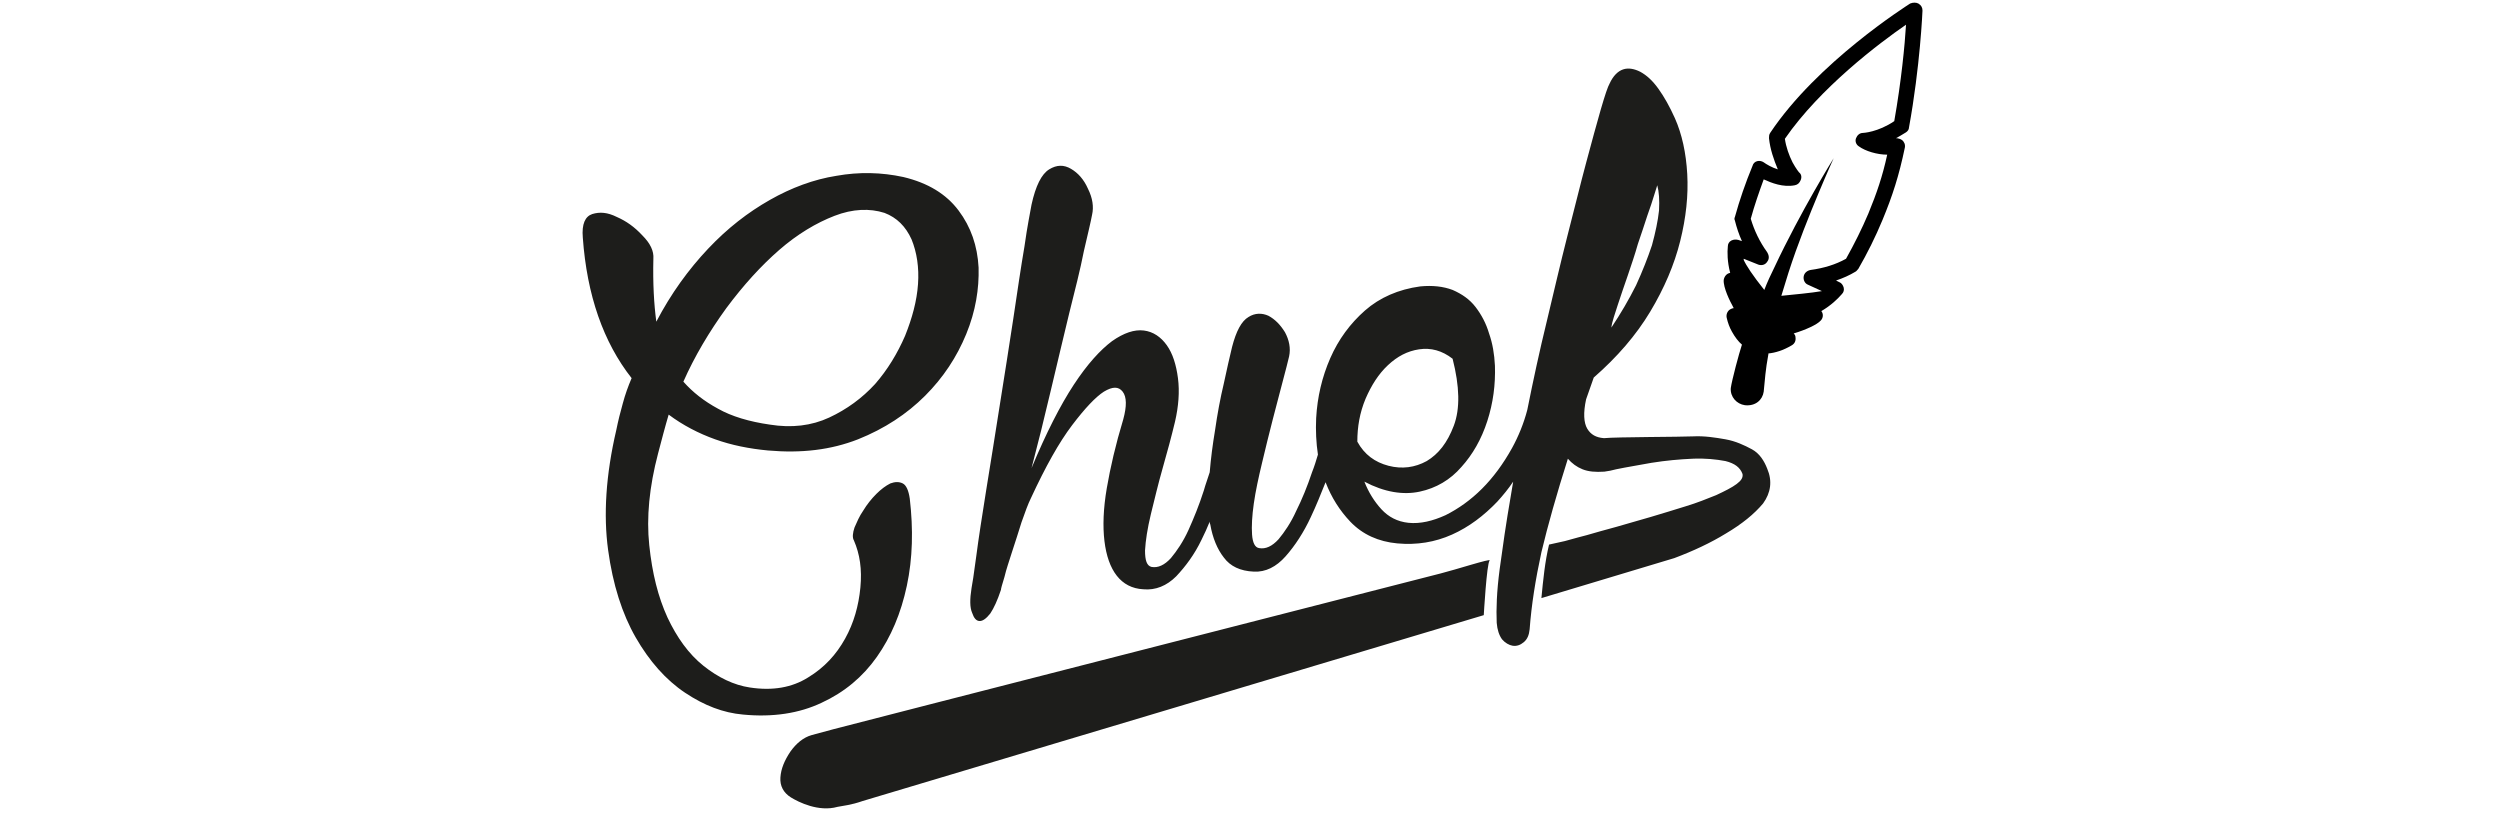
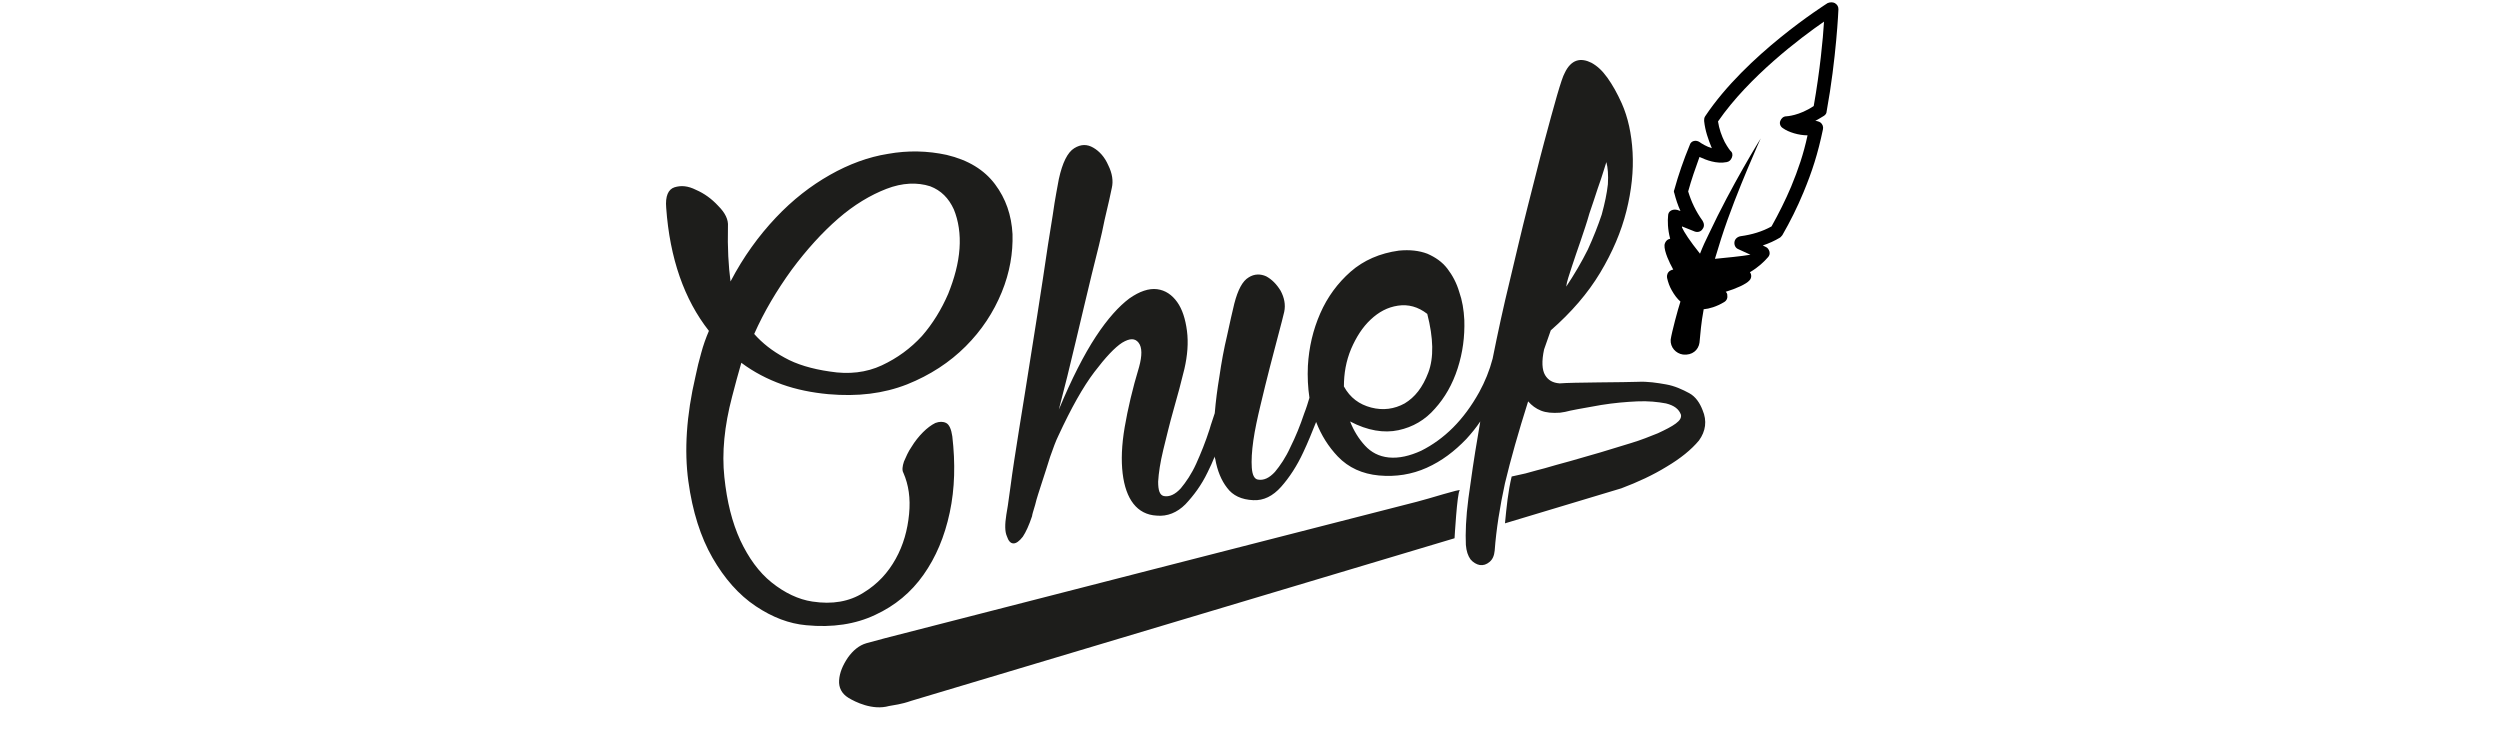
- <svg xmlns="http://www.w3.org/2000/svg" baseProfile="tiny" width="150" height="50" viewBox="0 0 229.1 141.7">
+ <svg xmlns="http://www.w3.org/2000/svg" baseProfile="tiny" width="120" height="35" viewBox="0 0 229.1 141.7">
  <g fill="#1D1D1B">
    <path d="M51.1 111.7c2.4-3.4 4.1-7.4 5.1-12.1 1-4.7 1.1-9.6.5-14.8-.2-1.4-.6-2.3-1.2-2.6-.6-.3-1.3-.3-2.1 0-.8.4-1.6 1-2.4 1.8-.8.8-1.6 1.8-2.2 2.8-.7 1-1.1 2-1.5 2.9-.3.9-.4 1.7-.1 2.2 1 2.3 1.4 4.9 1.1 8-.3 3.1-1.1 6-2.6 8.7-1.5 2.7-3.5 4.9-6.3 6.6-2.7 1.7-6 2.3-9.9 1.7-2.7-.4-5.4-1.7-7.9-3.7s-4.5-4.8-6.1-8.2c-1.6-3.5-2.6-7.5-3.1-12.3-.5-4.7 0-9.9 1.5-15.6.3-1.1.6-2.2.9-3.4.3-1.1.6-2.2.9-3.2 2.4 1.8 5.1 3.2 7.9 4.2 2.8 1 5.8 1.6 9 1.9 5.7.5 10.7-.1 15.3-1.9 4.5-1.8 8.3-4.3 11.4-7.4 3.1-3.1 5.4-6.6 7-10.5 1.6-3.9 2.2-7.7 2.1-11.3-.2-3.7-1.3-6.9-3.4-9.7-2.1-2.8-5.2-4.7-9.4-5.7-3.7-.8-7.5-.9-11.4-.2-3.8.6-7.6 2-11.3 4.1-3.7 2.1-7.2 4.8-10.5 8.3-3.3 3.5-6.3 7.6-8.8 12.4-.4-3-.6-6.5-.5-10.7.1-1.3-.5-2.6-1.9-4-1.3-1.4-2.7-2.4-4.3-3.1-1.6-.8-2.9-.9-4.2-.5-1.2.4-1.8 1.7-1.6 4 .7 9.8 3.5 17.8 8.3 23.9-.6 1.4-1.1 2.8-1.5 4.3-.4 1.4-.8 3-1.1 4.5-1.8 7.7-2.2 14.5-1.4 20.4.8 5.9 2.4 10.9 4.7 14.9 2.3 4 5.1 7.2 8.4 9.4 3.3 2.2 6.5 3.4 9.8 3.7 5.1.5 9.6-.2 13.4-2 3.9-1.8 7-4.4 9.4-7.8zm-25.6-59.3c2.9-3.9 5.9-7.2 9-9.9 3.1-2.7 6.3-4.6 9.4-5.8 3.1-1.2 6-1.3 8.5-.5 2.1.8 3.6 2.3 4.6 4.5.9 2.2 1.3 4.8 1.1 7.6-.2 2.9-1 5.8-2.2 8.8-1.3 3-3 5.8-5.1 8.2-2.2 2.4-4.8 4.3-7.8 5.7-3 1.4-6.4 1.8-10.1 1.2-3.5-.5-6.5-1.4-8.8-2.7-2.4-1.3-4.3-2.8-5.9-4.6 1.9-4.3 4.4-8.5 7.3-12.5zM147 97.5c-2.3.6-101.5 26-103.3 26.5-1.8.5-3 .8-3.7 1-1.4.4-2.6 1.4-3.6 2.8-1 1.5-1.6 2.9-1.7 4.4-.1 1.4.5 2.6 1.8 3.4 1.3.8 4.7 2.5 7.9 1.6 1-.2 2.3-.3 4.3-1l105.6-31.6s.5-8.8 1-9.3c.3-.4-5.9 1.6-8.3 2.2zM202.5 79.7c-.5-1.3-1.3-2.6-2.6-3.3-1.3-.7-2.8-1.4-4.5-1.7-1.7-.3-3.6-.6-5.5-.5-2 .1-13.1.1-15.1.3h-.1c-1.3-.1-2.2-.6-2.8-1.6-.6-1-.7-2.7-.2-5l1.3-3.7c4-3.5 7.2-7.2 9.6-11.2 2.4-4 4.1-8 5.1-12s1.4-7.8 1.2-11.4c-.2-3.6-.9-6.8-2.1-9.5-.9-2-1.8-3.6-2.8-5-1-1.4-2-2.3-3.1-2.9-1-.5-2-.7-2.9-.4-.9.3-1.7 1.1-2.3 2.4-.3.5-.8 2-1.5 4.4-.7 2.4-1.5 5.4-2.5 9.1-1 3.7-2 7.9-3.2 12.5-1.2 4.7-2.3 9.5-3.5 14.5-1.2 4.9-2.3 10-3.3 15-.6 2.3-1.5 4.5-2.6 6.5-1.5 2.7-3.2 5-5.1 6.9-1.9 1.9-4 3.4-6.2 4.5-2.2 1-4.3 1.5-6.3 1.3-1.9-.2-3.4-1-4.6-2.3-1.2-1.3-2.2-2.9-2.9-4.7 3.4 1.8 6.6 2.3 9.4 1.7 2.8-.6 5.2-2 7.1-4.2 1.9-2.1 3.4-4.7 4.4-7.8 1-3.1 1.4-6.2 1.3-9.4-.1-2-.4-3.8-1-5.5-.5-1.7-1.3-3.2-2.3-4.5-1-1.3-2.3-2.2-3.9-2.9-1.6-.6-3.4-.8-5.5-.6-3.7.5-6.9 1.9-9.4 4.1-2.5 2.2-4.5 4.9-5.9 8.1-1.4 3.2-2.2 6.6-2.4 10.2-.1 2.1 0 4.2.3 6.2-.3 1-.6 2-1 3-.8 2.4-1.7 4.6-2.7 6.6-.9 2-2 3.6-3 4.8-1.1 1.2-2.2 1.7-3.3 1.5-.7-.1-1.1-.9-1.2-2.3-.1-1.4 0-3.2.3-5.3.3-2.1.8-4.4 1.4-6.9.6-2.5 1.2-5 1.8-7.3.6-2.4 1.2-4.5 1.7-6.5.5-1.9.9-3.4 1.1-4.3.3-1.4 0-2.8-.7-4.1-.8-1.3-1.7-2.2-2.8-2.8-1.1-.5-2.3-.5-3.4.2-1.2.7-2.1 2.4-2.8 5.1-.4 1.7-.9 3.8-1.4 6.2-.6 2.5-1.1 5.2-1.5 8-.4 2.4-.7 4.7-.9 7.1-.3 1-.7 2-1 3.1-.8 2.5-1.7 4.7-2.6 6.7-.9 2-2 3.6-3 4.8-1.1 1.2-2.2 1.7-3.3 1.5-.8-.2-1.1-1.1-1.1-2.8.1-1.7.4-3.7 1-6.2.6-2.4 1.2-5 2-7.8s1.5-5.4 2.1-7.9c.6-2.6.8-5.1.5-7.4-.3-2.3-.9-4.2-1.9-5.6-1-1.4-2.3-2.3-3.9-2.5-1.6-.2-3.4.4-5.4 1.8-2 1.5-4.2 3.9-6.5 7.4-2.3 3.5-4.7 8.2-7.2 14.2 1.1-4.2 2.2-8.6 3.3-13.3 1.1-4.6 2.1-8.9 3.1-13 1-4 1.9-7.5 2.5-10.6.7-3 1.2-5.1 1.4-6.2.3-1.3.1-2.8-.7-4.4-.7-1.6-1.7-2.7-2.9-3.4-1.2-.7-2.4-.7-3.7.1-1.3.8-2.3 2.8-3 6-.2 1.2-.7 3.5-1.2 7.1-.6 3.5-1.2 7.6-1.9 12.3-.7 4.7-1.5 9.6-2.3 14.7-.8 5.2-1.6 10-2.3 14.4-.7 4.4-1.3 8.2-1.7 11.3-.4 3.1-.7 4.9-.8 5.4-.3 1.9-.3 3.3.1 4.2.3.9.7 1.4 1.3 1.4.5 0 1.1-.4 1.8-1.3.6-.9 1.2-2.2 1.8-4 0-.2.2-.9.6-2.2.3-1.3.8-2.7 1.3-4.3.5-1.6 1.1-3.3 1.6-5 .6-1.7 1.1-3.1 1.6-4.1 2.5-5.4 4.8-9.5 7-12.4 2.2-2.9 4-4.8 5.4-5.7 1.5-.9 2.5-.9 3.2 0 .7.9.7 2.5.1 4.7-1.3 4.3-2.2 8.2-2.8 11.7-.6 3.5-.7 6.5-.4 9 .3 2.5 1 4.5 2.1 5.9 1.1 1.4 2.6 2.2 4.5 2.3 2.1.2 4-.6 5.6-2.2 1.6-1.7 3.1-3.7 4.3-6.2.5-1 1-2.1 1.4-3.1 0 .2 0 .3.1.5.4 2.3 1.2 4.2 2.3 5.6 1.1 1.5 2.8 2.3 5.1 2.4 2 .1 3.8-.8 5.4-2.6 1.6-1.8 3.1-4.1 4.3-6.7.9-1.9 1.7-3.9 2.5-5.9 1 2.6 2.4 4.8 4.2 6.7 2.1 2.2 4.8 3.4 8 3.7 3.3.3 6.4-.2 9.3-1.5 2.9-1.3 5.4-3.2 7.7-5.6 1-1.1 1.9-2.2 2.7-3.4l-.4 2.4c-.8 4.6-1.4 8.8-1.9 12.5-.5 3.8-.6 6.8-.5 9.1.1 1.2.4 2.1.9 2.8.5.6 1.2 1 1.8 1.1.7.1 1.3-.1 1.9-.6.6-.5.9-1.2 1-2.2.3-4.1 1-8.5 2-13.1 1.1-4.6 2.6-9.9 4.5-15.9.7.8 1.5 1.4 2.5 1.8 1 .4 2.2.5 3.7.4.7-.1 1.3-.2 2-.4 1.9-.4 3.9-.7 6-1.1 2.5-.4 4.8-.6 7-.7 2.1-.1 4 .1 5.6.4 1.6.4 2.5 1.1 2.9 2.2.1.6-.2 1.1-1 1.7-.8.6-2 1.2-3.5 1.9-1.5.6-3.2 1.3-5.2 1.9-1.9.6-3.9 1.2-5.9 1.8l-5.9 1.7c-1.9.5-3.6 1-5 1.4-.7.2-2 .5-3.7 1l-2.7.6c-.7 2.9-1 6-1.3 9.1l22.6-6.8c3.2-1.2 6.2-2.6 8.8-4.2 2.7-1.6 4.8-3.3 6.3-5.1 1.3-1.8 1.6-3.8.7-5.9zm-25.4-27.9c.5-1.6 1.1-3.2 1.7-5 .6-1.8 1.2-3.5 1.7-5.3.6-1.7 1.1-3.3 1.6-4.8.5-1.4.9-2.6 1.2-3.6l.5-1.6c.3 1.1.4 2.5.3 4.3-.2 1.8-.6 3.7-1.2 5.9-.7 2.1-1.6 4.4-2.7 6.8-1.2 2.4-2.6 4.8-4.2 7.2.1-1 .6-2.3 1.1-3.9zm-42.9 16c1-2.3 2.2-4.2 3.8-5.7 1.6-1.5 3.3-2.4 5.3-2.7 2-.3 3.9.2 5.7 1.6 1.2 4.7 1.3 8.5.2 11.4-1.1 2.9-2.6 4.8-4.6 6-2 1.1-4.2 1.4-6.5.8-2.3-.6-4.1-1.9-5.3-4.1 0-2.5.4-4.9 1.4-7.3z" />
  </g>
  <path d="M201.9 66.6c.2-2 .3-3.7.8-6.4v-.1c1.1-.1 2.5-.5 4-1.4.5-.3.7-.8.6-1.4 0-.2-.1-.4-.3-.6 2-.6 4-1.5 4.6-2.2.4-.4.5-1.1.1-1.6 1.7-1 2.8-2.1 3.5-2.9.3-.3.4-.7.3-1.1-.1-.4-.4-.8-.7-.9l-.6-.3c1.2-.4 2.3-.9 3.3-1.5.2-.1.3-.3.5-.5 1.5-2.6 2.9-5.4 4.1-8.3 1.7-4.1 2.8-7.5 3.8-12.3.1-.5-.1-1-.5-1.3-.3-.2-.7-.3-1-.3.5-.3 1.1-.6 1.7-1 .3-.2.5-.5.5-.8 1.9-10.4 2.3-19.8 2.3-19.9 0-.5-.2-.9-.7-1.2-.4-.2-.9-.2-1.4 0-.6.4-15.8 10-23.8 22-.2.3-.2.6-.2.9.2 1.9.8 3.6 1.5 5.3-1-.3-2-.9-2.4-1.2-.3-.2-.7-.3-1.1-.2-.4.1-.7.4-.8.8-1.2 2.9-2.2 5.8-3 8.7-.1.2-.1.4 0 .6.3 1.2.7 2.4 1.2 3.5l-.6-.2c-.4-.1-.8-.1-1.2.1-.4.2-.6.6-.6 1-.1 1-.1 2.6.4 4.5-.6.1-1 .6-1.1 1.2-.1 1.3 1.1 3.7 1.5 4.4l.2.4c-.2 0-.4.1-.6.2-.5.3-.7.9-.6 1.4.2.9.5 1.7.9 2.4.5.9 1.1 1.7 1.7 2.2-.5 1.5-1.7 6-1.9 7.4-.1 1.5 1 2.7 2.4 2.9 1.8.2 3-.9 3.2-2.3zm-2.2-29.4c.6-2.2 1.4-4.5 2.2-6.7 1.3.6 3.3 1.4 5.3 1 .5-.1.8-.4 1-.9.2-.5.1-1-.3-1.3 0 0-.5-.6-1.1-1.7-.6-1.2-1.1-2.6-1.3-4 6-8.7 16.1-16.3 20.6-19.4-.2 3.4-.8 9.6-2 16.4-2.8 1.9-5.3 2-5.3 2-.6 0-1 .4-1.2.9-.2.5 0 1.1.5 1.4 1.1.8 3.1 1.4 4.8 1.4-.8 3.7-1.8 6.6-3.2 10-1.1 2.6-2.4 5.2-3.8 7.7-1.8 1-3.8 1.6-6 1.9-.6.1-1.1.5-1.2 1.1-.1.6.2 1.2.7 1.4l2.4 1.1c-1.7.3-4.9.6-6.9.8l1.2-3.9c1.6-5 3.6-9.9 5.1-13.5 1.5-3.6 2.6-6 2.6-6s-5.6 9-10.1 18.6c-.6 1.2-1.2 2.5-1.7 3.8-2-2.5-3.1-4.2-3.5-5.1v-.2l2.5 1c.6.2 1.2 0 1.5-.5.4-.5.3-1.1 0-1.6-1.3-1.8-2.2-3.7-2.8-5.7zm0 0" />
</svg>
